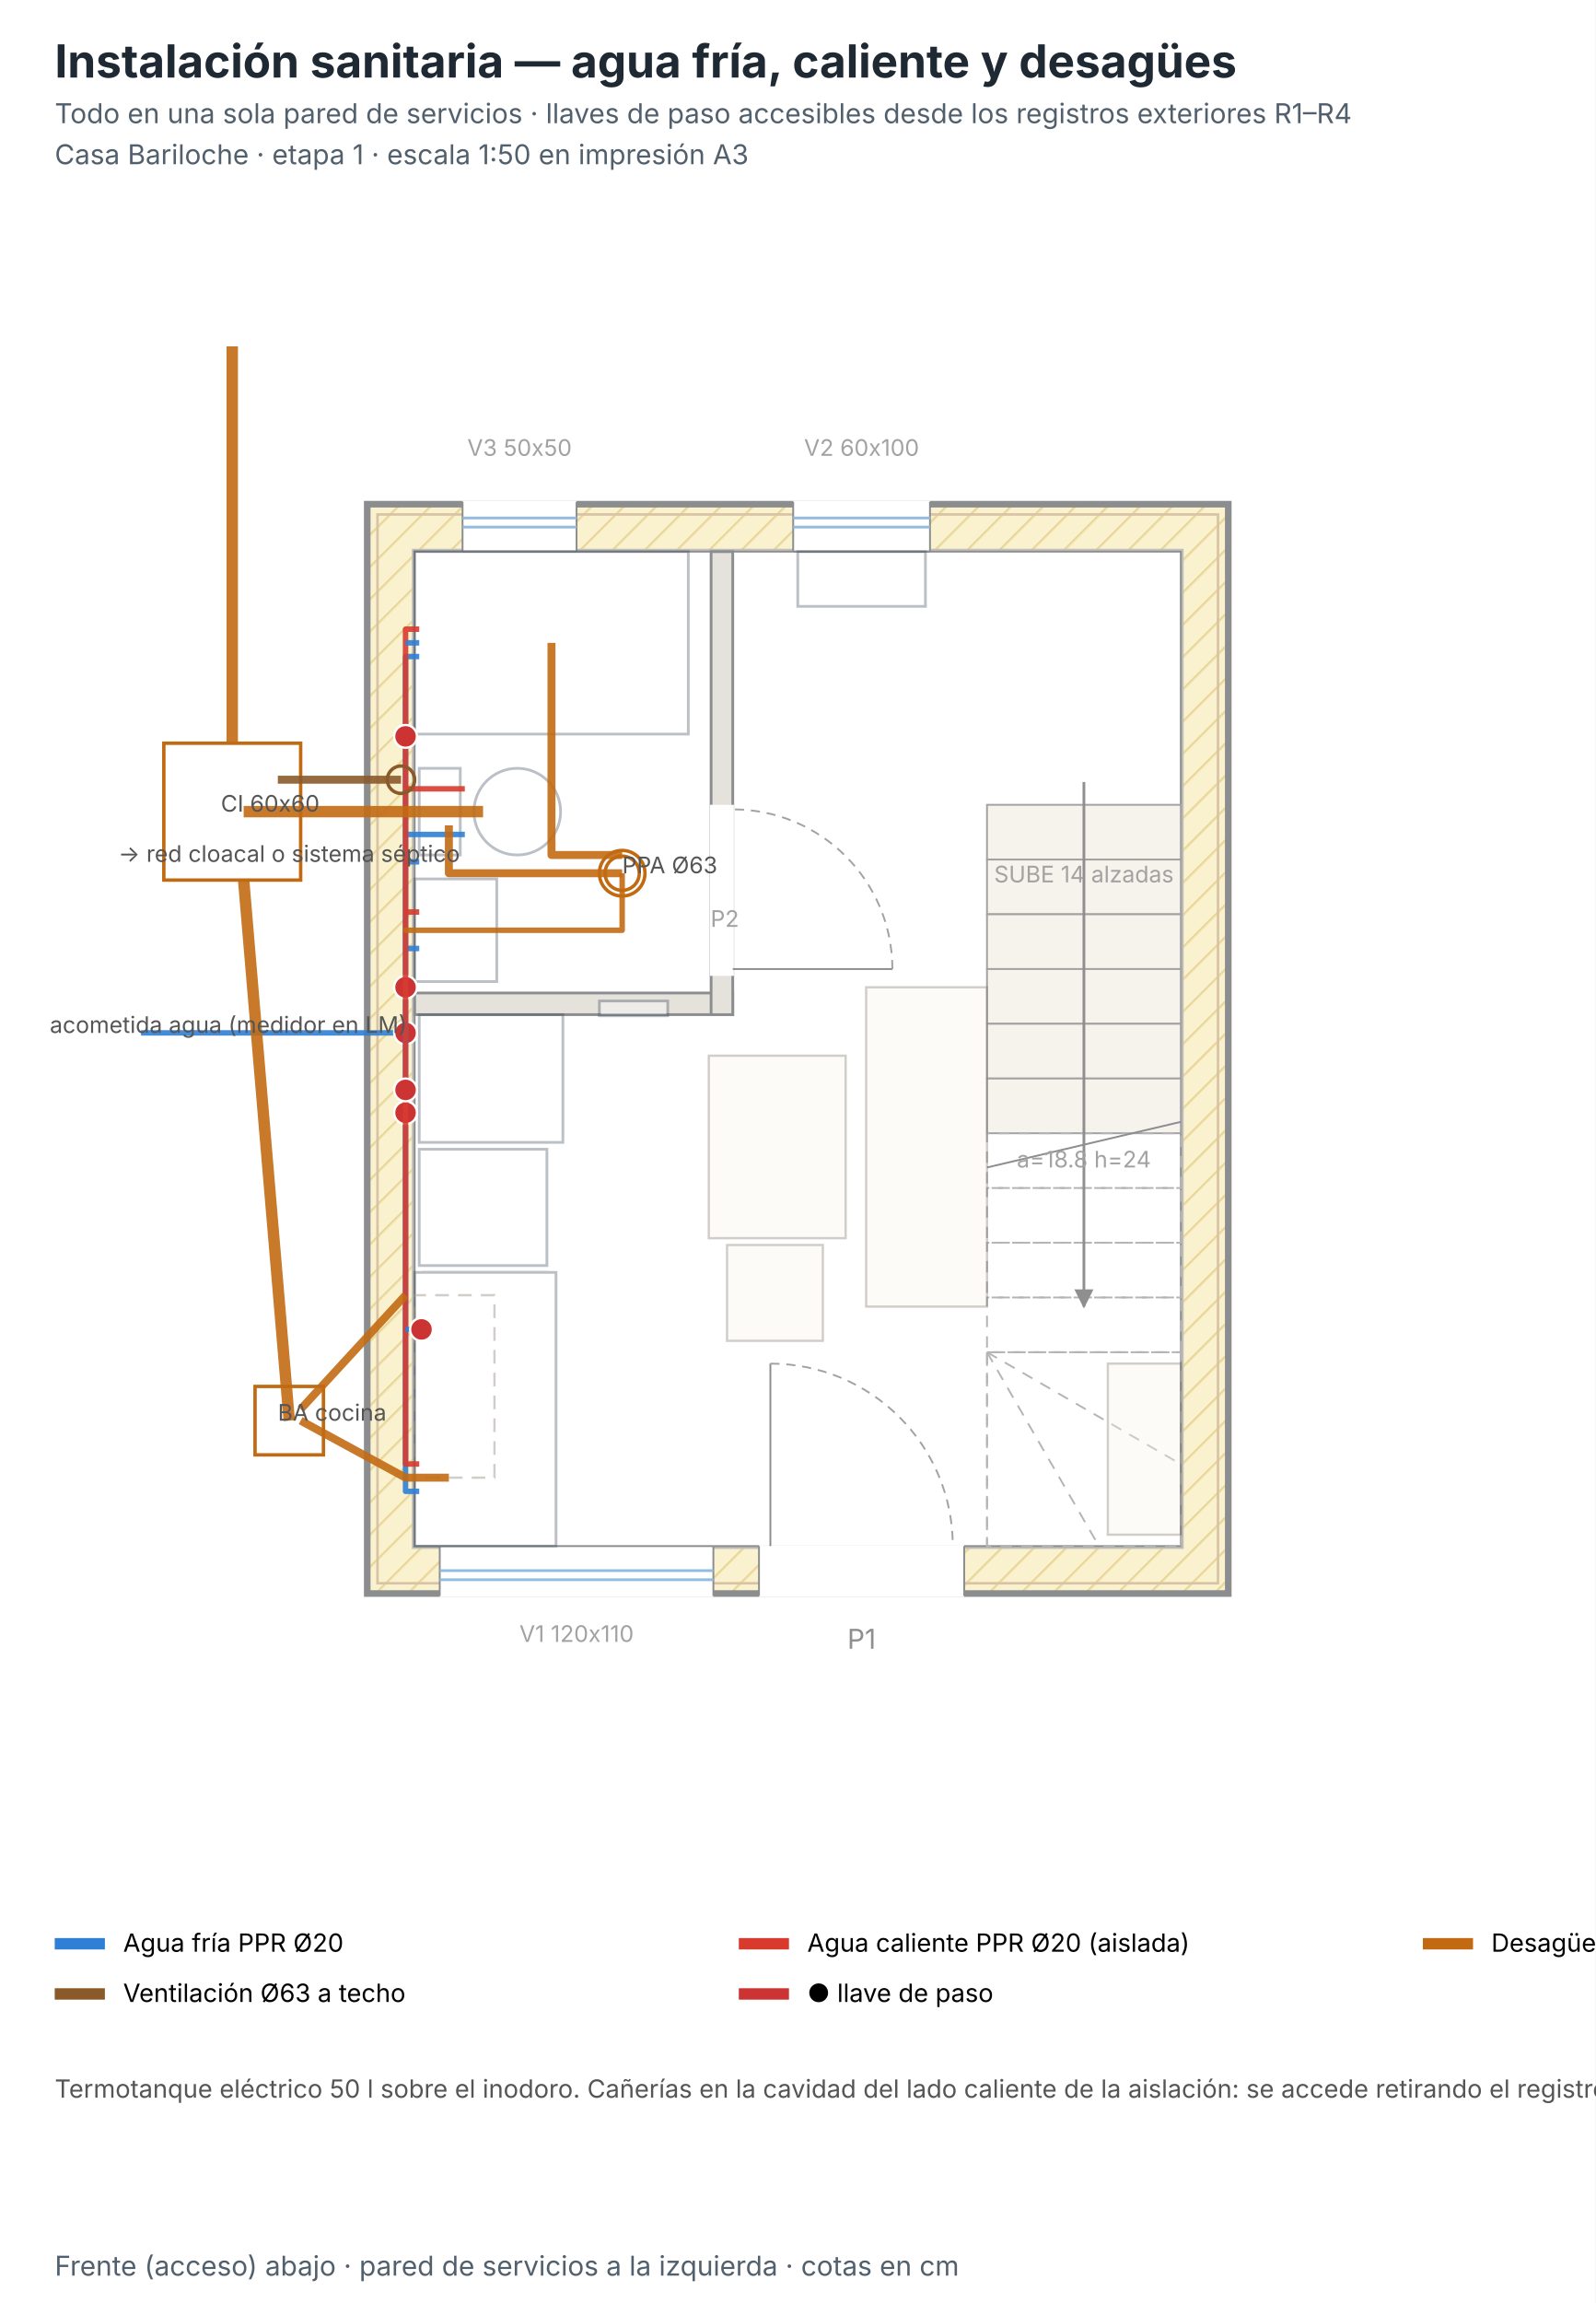
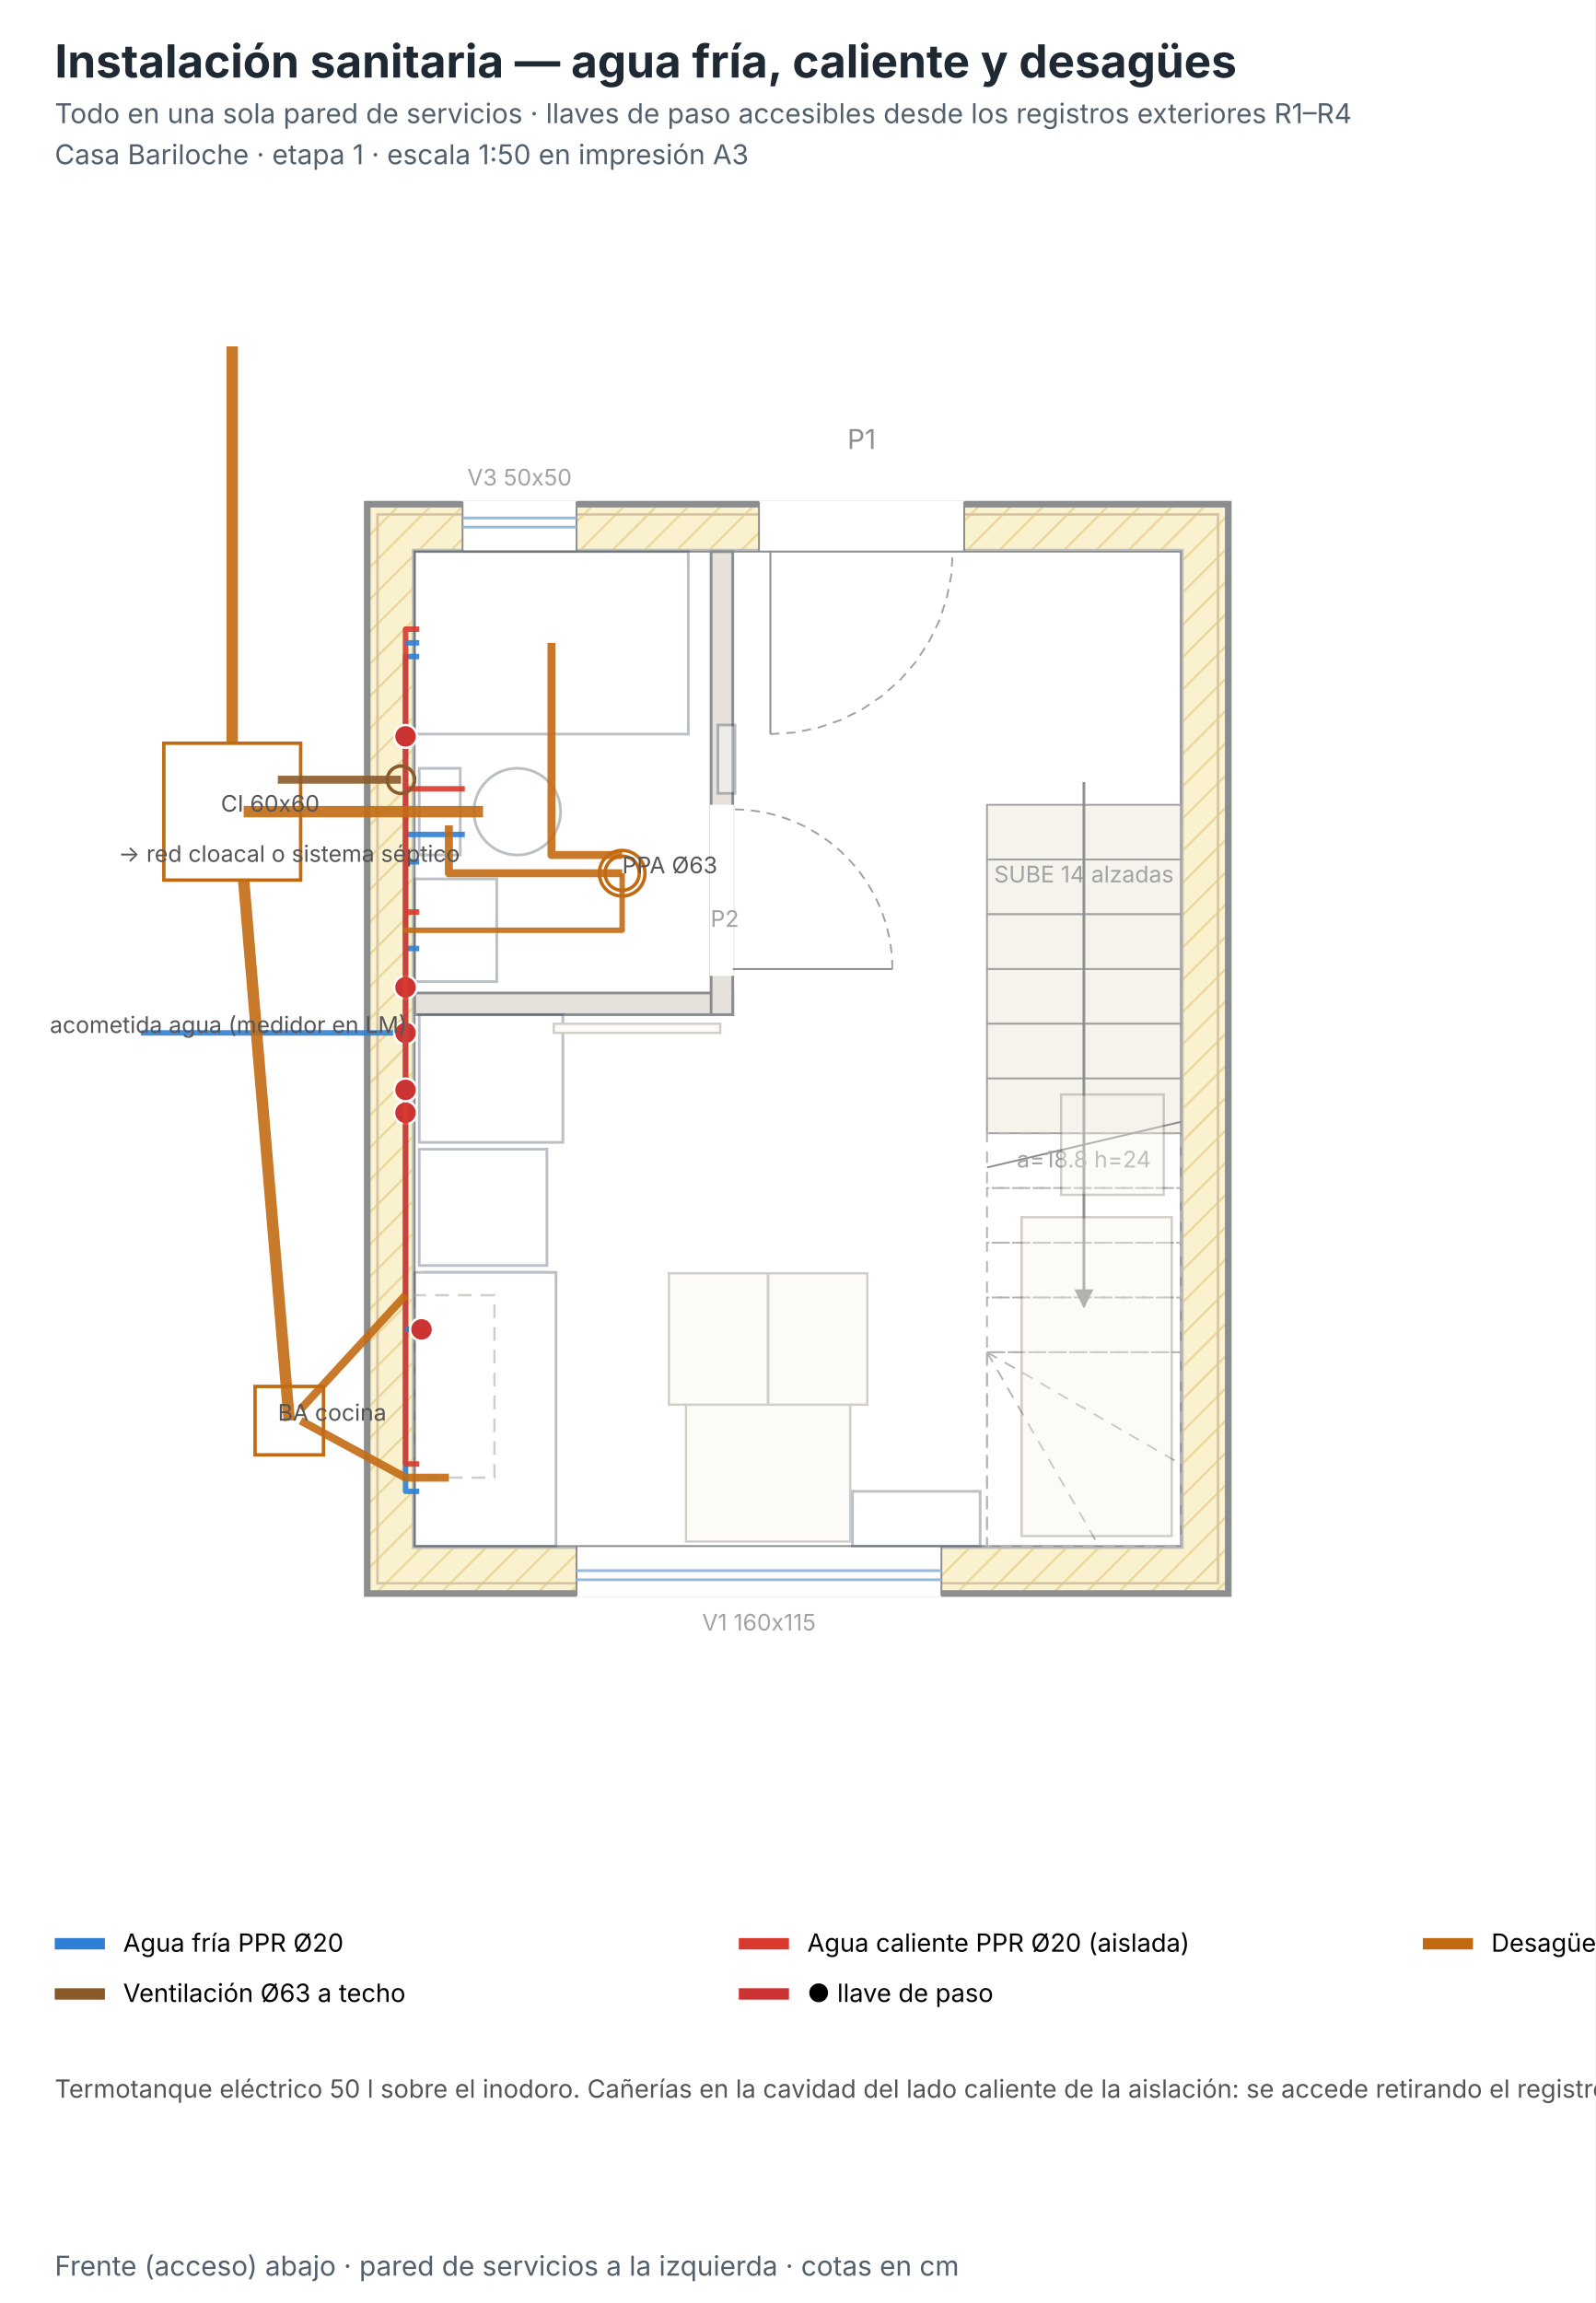
<svg xmlns="http://www.w3.org/2000/svg" viewBox="0 0 699.7 1009.7" width="699.7" height="1009.7" font-family="Inter, Arial, sans-serif">
  <style>
 .wall{fill:#2b2f33} .wallc{fill:#cfcac0;stroke:#2b2f33;stroke-width:1.2}
 .ins{fill:url(#ins)} .thin{stroke:#2b2f33;stroke-width:.8;fill:none}
 .open{fill:#fff;stroke:none} .glass{stroke:#3b82c4;stroke-width:1.2;fill:none}
 .swing{stroke:#555;stroke-width:.8;fill:none;stroke-dasharray:4 3}
 .furn{fill:#f6f3ec;stroke:#7a6f60;stroke-width:1} .furnhi{fill:none;stroke:#7a6f60;stroke-width:1;stroke-dasharray:6 4}
 .art{fill:#fff;stroke:#3a4a5a;stroke-width:1.2}
 .lbl{font-size:12px;fill:#333} .lbls{font-size:10px;fill:#555} .room{font-size:15px;font-weight:600;fill:#222}
 .area{font-size:12px;fill:#666} .dim{stroke:#a33;stroke-width:.8;fill:none} .dimt{font-size:11px;fill:#a33}
 .ttl{font-size:20px;font-weight:700;fill:#1f2933} .sub{font-size:12px;fill:#52606d}
 .stair{stroke:#555;stroke-width:.8;fill:#efe7dc} .staird{stroke:#777;stroke-width:.8;fill:none;stroke-dasharray:5 4}
 .ghost{opacity:.35} .grid{stroke:#e6e2da;stroke-width:.5}
</style>
  <defs>
    <pattern id="ins" width="10" height="10" patternUnits="userSpaceOnUse" patternTransform="rotate(45)">
      <rect width="10" height="10" fill="#f6e7a5" />
      <line x1="0" y1="0" x2="0" y2="10" stroke="#d8b84c" stroke-width="2" />
    </pattern>
    <marker id="arr" viewBox="0 0 10 10" refX="9" refY="5" markerWidth="7" markerHeight="7" orient="auto-start-reverse">
      <path d="M0,0 L10,5 L0,10 z" fill="#333" />
    </marker>
    <marker id="tick" viewBox="0 0 10 10" refX="5" refY="5" markerWidth="8" markerHeight="8" orient="auto">
      <path d="M2,8 L8,2" stroke="#a33" stroke-width="1.4" />
    </marker>
  </defs>
  <rect width="100%" height="100%" fill="#fff" />
  <text x="24" y="34" class="ttl" font-family="Inter, Arial, sans-serif">Instalación sanitaria — agua fría, caliente y desagües</text>
  <text x="24" y="54" class="sub" font-family="Inter, Arial, sans-serif">Todo en una sola pared de servicios · llaves de paso accesibles desde los registros exteriores R1–R4</text>
  <text x="24" y="72" class="sub" font-family="Inter, Arial, sans-serif">Casa Bariloche · etapa 1 · escala 1:50 en impresión A3</text>
  <g opacity=".55">
    <path d="M539.7,699.7 L539.7,220 L160,220 L160,699.7 Z M517.85,677.85 L517.85,241.85 L181.85,241.85 L181.85,677.85 Z" fill-rule="evenodd" class="ins" />
    <path d="M539.7,699.7 L539.7,220 L160,220 L160,699.7 Z M537.2,697.2 L537.2,222.5 L162.5,222.5 L162.5,697.2 Z" fill-rule="evenodd" fill="#2b2f33" />
    <path d="M534.7,694.7 L534.7,225 L165,225 L165,694.7 Z M533.6,693.6 L533.6,226.1 L166.1,226.1 L166.1,693.6 Z" fill-rule="evenodd" fill="#b8925a" />
    <path d="M519.1,679.1 L519.1,240.6 L180.6,240.6 L180.6,679.1 Z M517.85,677.85 L517.85,241.85 L181.85,241.85 L181.85,677.85 Z" fill-rule="evenodd" fill="#8d8a84" />
    <polygon points="539.7,699.7 539.7,220 160,220 160,699.7" class="thin" />
    <polygon points="517.85,677.85 517.85,241.85 181.85,241.85 181.85,677.85" class="thin" />
    <polygon points="321.35,444.85 321.35,435.35 181.85,435.35 181.85,444.85" class="wallc" />
    <polygon points="321.35,444.85 321.35,241.85 311.85,241.85 311.85,444.85" class="wallc" />
-     <polygon points="422.85,700.2 422.85,677.35 332.85,677.35 332.85,700.2" class="open" />
-     <line x1="422.85" y1="699.7" x2="422.85" y2="677.85" class="thin" />
-     <line x1="332.85" y1="699.7" x2="332.85" y2="677.85" class="thin" />
-     <line x1="337.85" y1="677.85" x2="337.85" y2="597.85" class="thin" stroke-width="1.6" />
-     <path d="M337.85,597.85 A80,80 0 0 1 417.85,677.85" class="swing" />
-     <text x="377.85" y="722.85" class="lbl" text-anchor="middle" font-family="Inter, Arial, sans-serif">P1</text>
-     <polygon points="312.85,700.2 312.85,677.35 192.85,677.35 192.85,700.2" class="open" />
-     <line x1="312.85" y1="699.7" x2="312.85" y2="677.85" class="thin" />
-     <line x1="192.85" y1="699.7" x2="192.85" y2="677.85" class="thin" />
-     <line x1="312.85" y1="692.6" x2="192.85" y2="692.6" class="glass" />
-     <line x1="312.85" y1="688.6" x2="192.85" y2="688.6" class="glass" />
-     <line x1="312.85" y1="677.85" x2="192.85" y2="677.85" class="thin" />
-     <text x="252.85" y="719.85" class="lbls" text-anchor="middle" font-family="Inter, Arial, sans-serif">V1 120x110</text>
-     <polygon points="407.85,241.35 407.85,219.5 347.85,219.5 347.85,241.35" class="open" />
-     <line x1="407.85" y1="220" x2="407.85" y2="241.85" class="thin" />
-     <line x1="347.85" y1="220" x2="347.85" y2="241.85" class="thin" />
-     <line x1="407.85" y1="231.1" x2="347.85" y2="231.1" class="glass" />
-     <line x1="407.85" y1="227.1" x2="347.85" y2="227.1" class="glass" />
-     <line x1="407.85" y1="241.85" x2="347.85" y2="241.85" class="thin" />
-     <text x="377.85" y="199.85" class="lbls" text-anchor="middle" font-family="Inter, Arial, sans-serif">V2 60x100</text>
+     <polygon points="422.85,241.35 422.85,219.5 332.85,219.5 332.85,241.35" class="open" />
+     <line x1="422.85" y1="220" x2="422.85" y2="241.85" class="thin" />
+     <line x1="332.85" y1="220" x2="332.85" y2="241.85" class="thin" />
+     <line x1="337.85" y1="241.85" x2="337.85" y2="321.85" class="thin" stroke-width="1.6" />
+     <polyline points="337.85,321.85 348.29,321.17 358.56,319.12 368.46,315.76 377.85,311.13 386.55,305.32 394.42,298.42 401.32,290.55 407.13,281.85 411.76,272.46 415.12,262.56 417.17,252.29 417.85,241.85" class="swing" />
+     <text x="377.85" y="196.85" class="lbl" text-anchor="middle" font-family="Inter, Arial, sans-serif">P1</text>
+     <polygon points="412.85,700.2 412.85,677.35 252.85,677.35 252.85,700.2" class="open" />
+     <line x1="412.85" y1="699.7" x2="412.85" y2="677.85" class="thin" />
+     <line x1="252.85" y1="699.7" x2="252.85" y2="677.85" class="thin" />
+     <line x1="412.85" y1="692.6" x2="252.85" y2="692.6" class="glass" />
+     <line x1="412.85" y1="688.6" x2="252.85" y2="688.6" class="glass" />
+     <line x1="412.85" y1="677.85" x2="252.85" y2="677.85" class="thin" />
+     <text x="332.85" y="710.85" class="lbls" text-anchor="middle" font-family="Inter, Arial, sans-serif" dy="4">V1 160x115</text>
    <polygon points="252.85,241.35 252.85,219.5 202.85,219.5 202.85,241.35" class="open" />
    <line x1="252.85" y1="220" x2="252.85" y2="241.85" class="thin" />
    <line x1="202.85" y1="220" x2="202.85" y2="241.85" class="thin" />
    <line x1="252.85" y1="231.1" x2="202.85" y2="231.1" class="glass" />
    <line x1="252.85" y1="227.1" x2="202.85" y2="227.1" class="glass" />
    <line x1="252.85" y1="241.85" x2="202.85" y2="241.85" class="thin" />
-     <text x="227.85" y="199.85" class="lbls" text-anchor="middle" font-family="Inter, Arial, sans-serif">V3 50x50</text>
+     <text x="227.85" y="208.85" class="lbls" text-anchor="middle" font-family="Inter, Arial, sans-serif" dy="4">V3 50x50</text>
    <polygon points="321.85,427.85 321.85,352.85 311.35,352.85 311.35,427.85" class="open" />
    <line x1="321.35" y1="424.85" x2="391.35" y2="424.85" class="thin" stroke-width="1.6" />
    <path d="M391.35,424.85 A70,70 0 0 0 321.35,354.85" class="swing" />
    <text x="317.85" y="390.35" class="lbls" text-anchor="middle" font-family="Inter, Arial, sans-serif" dy="16">P2</text>
    <polygon points="517.85,376.85 517.85,352.85 432.85,352.85 432.85,376.85" class="stair" />
    <polygon points="517.85,400.85 517.85,376.85 432.85,376.85 432.85,400.85" class="stair" />
    <polygon points="517.85,424.85 517.85,400.85 432.85,400.85 432.85,424.85" class="stair" />
    <polygon points="517.85,448.85 517.85,424.85 432.85,424.85 432.85,448.85" class="stair" />
    <polygon points="517.85,472.85 517.85,448.85 432.85,448.85 432.85,472.85" class="stair" />
    <polygon points="517.85,496.85 517.85,472.85 432.85,472.85 432.85,496.85" class="stair" />
    <polygon points="517.85,520.85 517.85,496.85 432.85,496.85 432.85,520.85" class="staird" />
    <polygon points="517.85,544.85 517.85,520.85 432.85,520.85 432.85,544.85" class="staird" />
    <polygon points="517.85,568.85 517.85,544.85 432.85,544.85 432.85,568.85" class="staird" />
    <polygon points="517.85,592.85 517.85,568.85 432.85,568.85 432.85,592.85" class="staird" />
    <line x1="432.85" y1="592.85" x2="517.85" y2="592.85" class="staird" />
    <line x1="432.85" y1="592.85" x2="517.85" y2="641.92" class="staird" />
    <line x1="432.85" y1="592.85" x2="481.92" y2="677.85" class="staird" />
    <line x1="432.85" y1="592.85" x2="432.85" y2="677.85" class="staird" />
    <polygon points="517.85,677.85 517.85,592.85 432.85,592.85 432.85,677.85" class="staird" />
    <line x1="517.85" y1="491.85" x2="432.85" y2="511.85" class="thin" stroke-width="1.4" />
    <path d="M475.35,342.85 L475.35,572.85" stroke="#333" stroke-width="1.2" fill="none" marker-end="url(#arr)" />
    <text x="475.35" y="392.85" class="lbls" text-anchor="middle" font-family="Inter, Arial, sans-serif" dy="-6">SUBE 14 alzadas</text>
    <text x="475.35" y="497.85" class="lbls" text-anchor="middle" font-family="Inter, Arial, sans-serif" dy="14">a=18.8 h=24</text>
  </g>
  <g class="ghost">
    <polygon points="239.85,677.35 239.85,617.85 182.35,617.85 182.35,677.35" class="art" />
    <polygon points="239.85,615.85 239.85,557.85 185.85,557.85 185.85,615.85" class="art" />
    <polygon points="243.85,677.85 243.85,557.85 181.85,557.85 181.85,677.85" class="art" />
    <polygon points="239.85,554.85 239.85,503.85 183.85,503.85 183.85,554.85" class="art" />
    <polygon points="246.85,500.85 246.85,444.85 183.85,444.85 183.85,500.85" class="art" />
    <polygon points="216.85,647.85 216.85,567.85 181.85,567.85 181.85,647.85" class="furnhi" />
    <polygon points="301.85,321.85 301.85,241.85 181.85,241.85 181.85,321.85" class="art" />
    <polygon points="201.85,374.85 201.85,336.85 183.85,336.85 183.85,374.85" class="art" />
    <circle cx="226.85" cy="355.85" r="19" class="art" />
    <polygon points="217.85,430.35 217.85,385.35 181.85,385.35 181.85,430.35" class="art" />
-     <polygon points="517.85,672.85 517.85,597.85 485.85,597.85 485.85,672.85" class="furn" />
-     <polygon points="432.85,572.85 432.85,432.85 379.85,432.85 379.85,572.85" class="furn" />
-     <polygon points="370.85,542.85 370.85,462.85 310.85,462.85 310.85,542.85" class="furn" />
-     <polygon points="360.85,587.85 360.85,545.85 318.85,545.85 318.85,587.85" class="furn" />
-     <polygon points="405.85,265.85 405.85,241.85 349.85,241.85 349.85,265.85" class="art" />
-     <polygon points="292.85,445.35 292.85,438.85 262.85,438.85 262.85,445.35" class="art" />
+     <polygon points="513.85,673.45 513.85,533.65 448.05,533.65 448.05,673.45" class="furn" />
+     <polygon points="510.35,523.85 510.35,479.85 465.35,479.85 465.35,523.85" class="furn" />
+     <polygon points="372.85,675.85 372.85,610.85 300.85,610.85 300.85,675.85" class="furn" />
+     <polygon points="380.35,615.85 380.35,558.25 336.95,558.25 336.95,615.85" class="furn" />
+     <polygon points="336.75,615.85 336.75,558.25 293.35,558.25 293.35,615.85" class="furn" />
+     <polygon points="315.85,452.85 315.85,448.85 242.85,448.85 242.85,452.85" class="furn" />
+     <polygon points="429.85,677.85 429.85,653.85 373.85,653.85 373.85,677.85" class="art" />
+     <polygon points="322.35,347.85 322.35,317.85 314.85,317.85 314.85,347.85" class="art" />
  </g>
  <polyline points="61.85,452.85 177.85,452.85 177.85,452.85" fill="none" stroke="#2f7fd6" stroke-width="2.4" stroke-linejoin="round" opacity=".9" />
  <circle cx="177.85" cy="452.85" r="5" fill="#c33" stroke="#fff" />
  <polyline points="177.85,452.85 177.85,452.85 177.85,653.85 177.85,653.85 183.85,653.85" fill="none" stroke="#2f7fd6" stroke-width="2.4" stroke-linejoin="round" opacity=".9" />
  <polyline points="177.85,452.85 177.85,287.85 177.85,287.85 183.85,287.85" fill="none" stroke="#2f7fd6" stroke-width="2.4" stroke-linejoin="round" opacity=".9" />
  <polyline points="177.85,415.85 177.85,415.85 183.85,415.85" fill="none" stroke="#2f7fd6" stroke-width="2.4" stroke-linejoin="round" opacity=".9" />
  <polyline points="177.85,377.85 177.85,377.85 183.85,377.85" fill="none" stroke="#2f7fd6" stroke-width="2.4" stroke-linejoin="round" opacity=".9" />
  <polyline points="177.85,365.85 177.85,365.85 203.85,365.85 203.85,365.85" fill="none" stroke="#2f7fd6" stroke-width="2.4" stroke-linejoin="round" opacity=".9" />
  <circle cx="177.85" cy="487.85" r="5" fill="#c33" stroke="#fff" />
  <circle cx="177.85" cy="432.85" r="5" fill="#c33" stroke="#fff" />
  <polyline points="203.85,345.85 203.85,345.85 177.85,345.85 177.85,345.85" fill="none" stroke="#d83b2d" stroke-width="2.4" stroke-linejoin="round" opacity=".9" />
  <polyline points="177.85,345.85 177.85,641.85 177.85,641.85 183.85,641.85" fill="none" stroke="#d83b2d" stroke-width="2.4" stroke-linejoin="round" opacity=".9" />
  <polyline points="177.85,582.85 177.85,582.85 183.85,582.85" fill="none" stroke="#2f7fd6" stroke-width="2.4" stroke-linejoin="round" opacity=".9" />
  <circle cx="184.85" cy="582.85" r="5" fill="#c33" stroke="#fff" />
  <polyline points="177.85,345.85 177.85,275.85 177.85,275.85 183.85,275.85" fill="none" stroke="#d83b2d" stroke-width="2.4" stroke-linejoin="round" opacity=".9" />
  <polyline points="177.85,399.85 183.85,399.85 183.85,399.85" fill="none" stroke="#d83b2d" stroke-width="2.4" stroke-linejoin="round" opacity=".9" />
  <polyline points="177.85,281.85 177.85,281.85 183.85,281.85" fill="none" stroke="#2f7fd6" stroke-width="2.4" stroke-linejoin="round" opacity=".9" />
  <circle cx="177.85" cy="477.85" r="5" fill="#c33" stroke="#fff" />
  <circle cx="177.85" cy="322.85" r="5" fill="#c33" stroke="#fff" />
  <circle cx="272.85" cy="382.85" r="10" fill="none" stroke="#c26a12" stroke-width="1.5" />
  <circle cx="272.85" cy="382.85" r="7.5" fill="none" stroke="#c26a12" stroke-width="1.5" />
  <polyline points="191.85,407.85 177.85,407.85 177.85,407.85 272.85,407.85 272.85,382.85" fill="none" stroke="#c26a12" stroke-width="2.4" stroke-linejoin="round" opacity=".9" />
  <polyline points="241.85,281.85 241.85,281.85 241.85,374.85 272.85,374.85" fill="none" stroke="#c26a12" stroke-width="3.5" stroke-linejoin="round" opacity=".9" />
  <polyline points="211.85,355.85 211.85,355.85 106.85,355.85" fill="none" stroke="#c26a12" stroke-width="5" stroke-linejoin="round" opacity=".9" />
  <polyline points="272.85,382.85 196.85,382.85 196.85,361.85" fill="none" stroke="#c26a12" stroke-width="3.5" stroke-linejoin="round" opacity=".9" />
  <polyline points="196.85,647.85 177.85,647.85 177.85,647.85 131.85,622.85" fill="none" stroke="#c26a12" stroke-width="3.5" stroke-linejoin="round" opacity=".9" />
  <polyline points="177.85,567.85 177.85,567.85 131.85,617.85" fill="none" stroke="#c26a12" stroke-width="3.5" stroke-linejoin="round" opacity=".9" />
  <polygon points="141.85,637.85 141.85,607.85 111.85,607.85 111.85,637.85" class="" fill="none" stroke="#c26a12" stroke-width="1.5" />
  <polyline points="126.85,622.85 106.85,385.85" fill="none" stroke="#c26a12" stroke-width="5" stroke-linejoin="round" opacity=".9" />
  <polygon points="131.85,385.85 131.85,325.85 71.85,325.85 71.85,385.85" class="" fill="none" stroke="#c26a12" stroke-width="1.5" />
  <polyline points="101.85,325.85 101.85,151.85" fill="none" stroke="#c26a12" stroke-width="5" stroke-linejoin="round" opacity=".9" />
  <polyline points="121.85,341.85 175.85,341.85 175.85,341.85" fill="none" stroke="#8a5a2b" stroke-width="3.5" stroke-linejoin="round" opacity=".9" />
  <circle cx="175.85" cy="341.85" r="6" fill="none" stroke="#8a5a2b" stroke-width="1.5" />
  <text x="96.85" y="355.85" class="lbls" text-anchor="start" font-family="Inter, Arial, sans-serif">CI 60x60</text>
  <text x="121.85" y="622.85" class="lbls" text-anchor="start" font-family="Inter, Arial, sans-serif">BA cocina</text>
  <text x="272.85" y="382.85" class="lbls" text-anchor="start" font-family="Inter, Arial, sans-serif">PPA Ø63</text>
  <text x="21.85" y="452.85" class="lbls" text-anchor="start" font-family="Inter, Arial, sans-serif">acometida agua (medidor en LM)</text>
  <text x="51.85" y="377.85" class="lbls" text-anchor="start" font-family="Inter, Arial, sans-serif">→ red cloacal o sistema séptico</text>
  <g transform="translate(24,849.7)">
    <rect x="0" y="0" width="22" height="5" fill="#2f7fd6" />
    <text x="30" y="6" font-size="11" font-family="Inter, Arial, sans-serif">Agua fría PPR Ø20</text>
    <rect x="300" y="0" width="22" height="5" fill="#d83b2d" />
    <text x="330" y="6" font-size="11" font-family="Inter, Arial, sans-serif">Agua caliente PPR Ø20 (aislada)</text>
    <rect x="600" y="0" width="22" height="5" fill="#c26a12" />
    <text x="630" y="6" font-size="11" font-family="Inter, Arial, sans-serif">Desagüe PVC Ø110 / Ø63 / Ø50 / Ø40</text>
    <rect x="0" y="22" width="22" height="5" fill="#8a5a2b" />
    <text x="30" y="28" font-size="11" font-family="Inter, Arial, sans-serif">Ventilación Ø63 a techo</text>
    <rect x="300" y="22" width="22" height="5" fill="#c33" />
    <text x="330" y="28" font-size="11" font-family="Inter, Arial, sans-serif">● llave de paso</text>
    <text x="0" y="70" font-size="11" fill="#555" font-family="Inter, Arial, sans-serif">Termotanque eléctrico 50 l sobre el inodoro. Cañerías en la cavidad del lado caliente de la aislación: se accede retirando el registro exterior y corriendo la lana.</text>
  </g>
  <text x="24" y="997.7" class="sub" font-family="Inter, Arial, sans-serif">Frente (acceso) abajo · pared de servicios a la izquierda · cotas en cm</text>
</svg>
